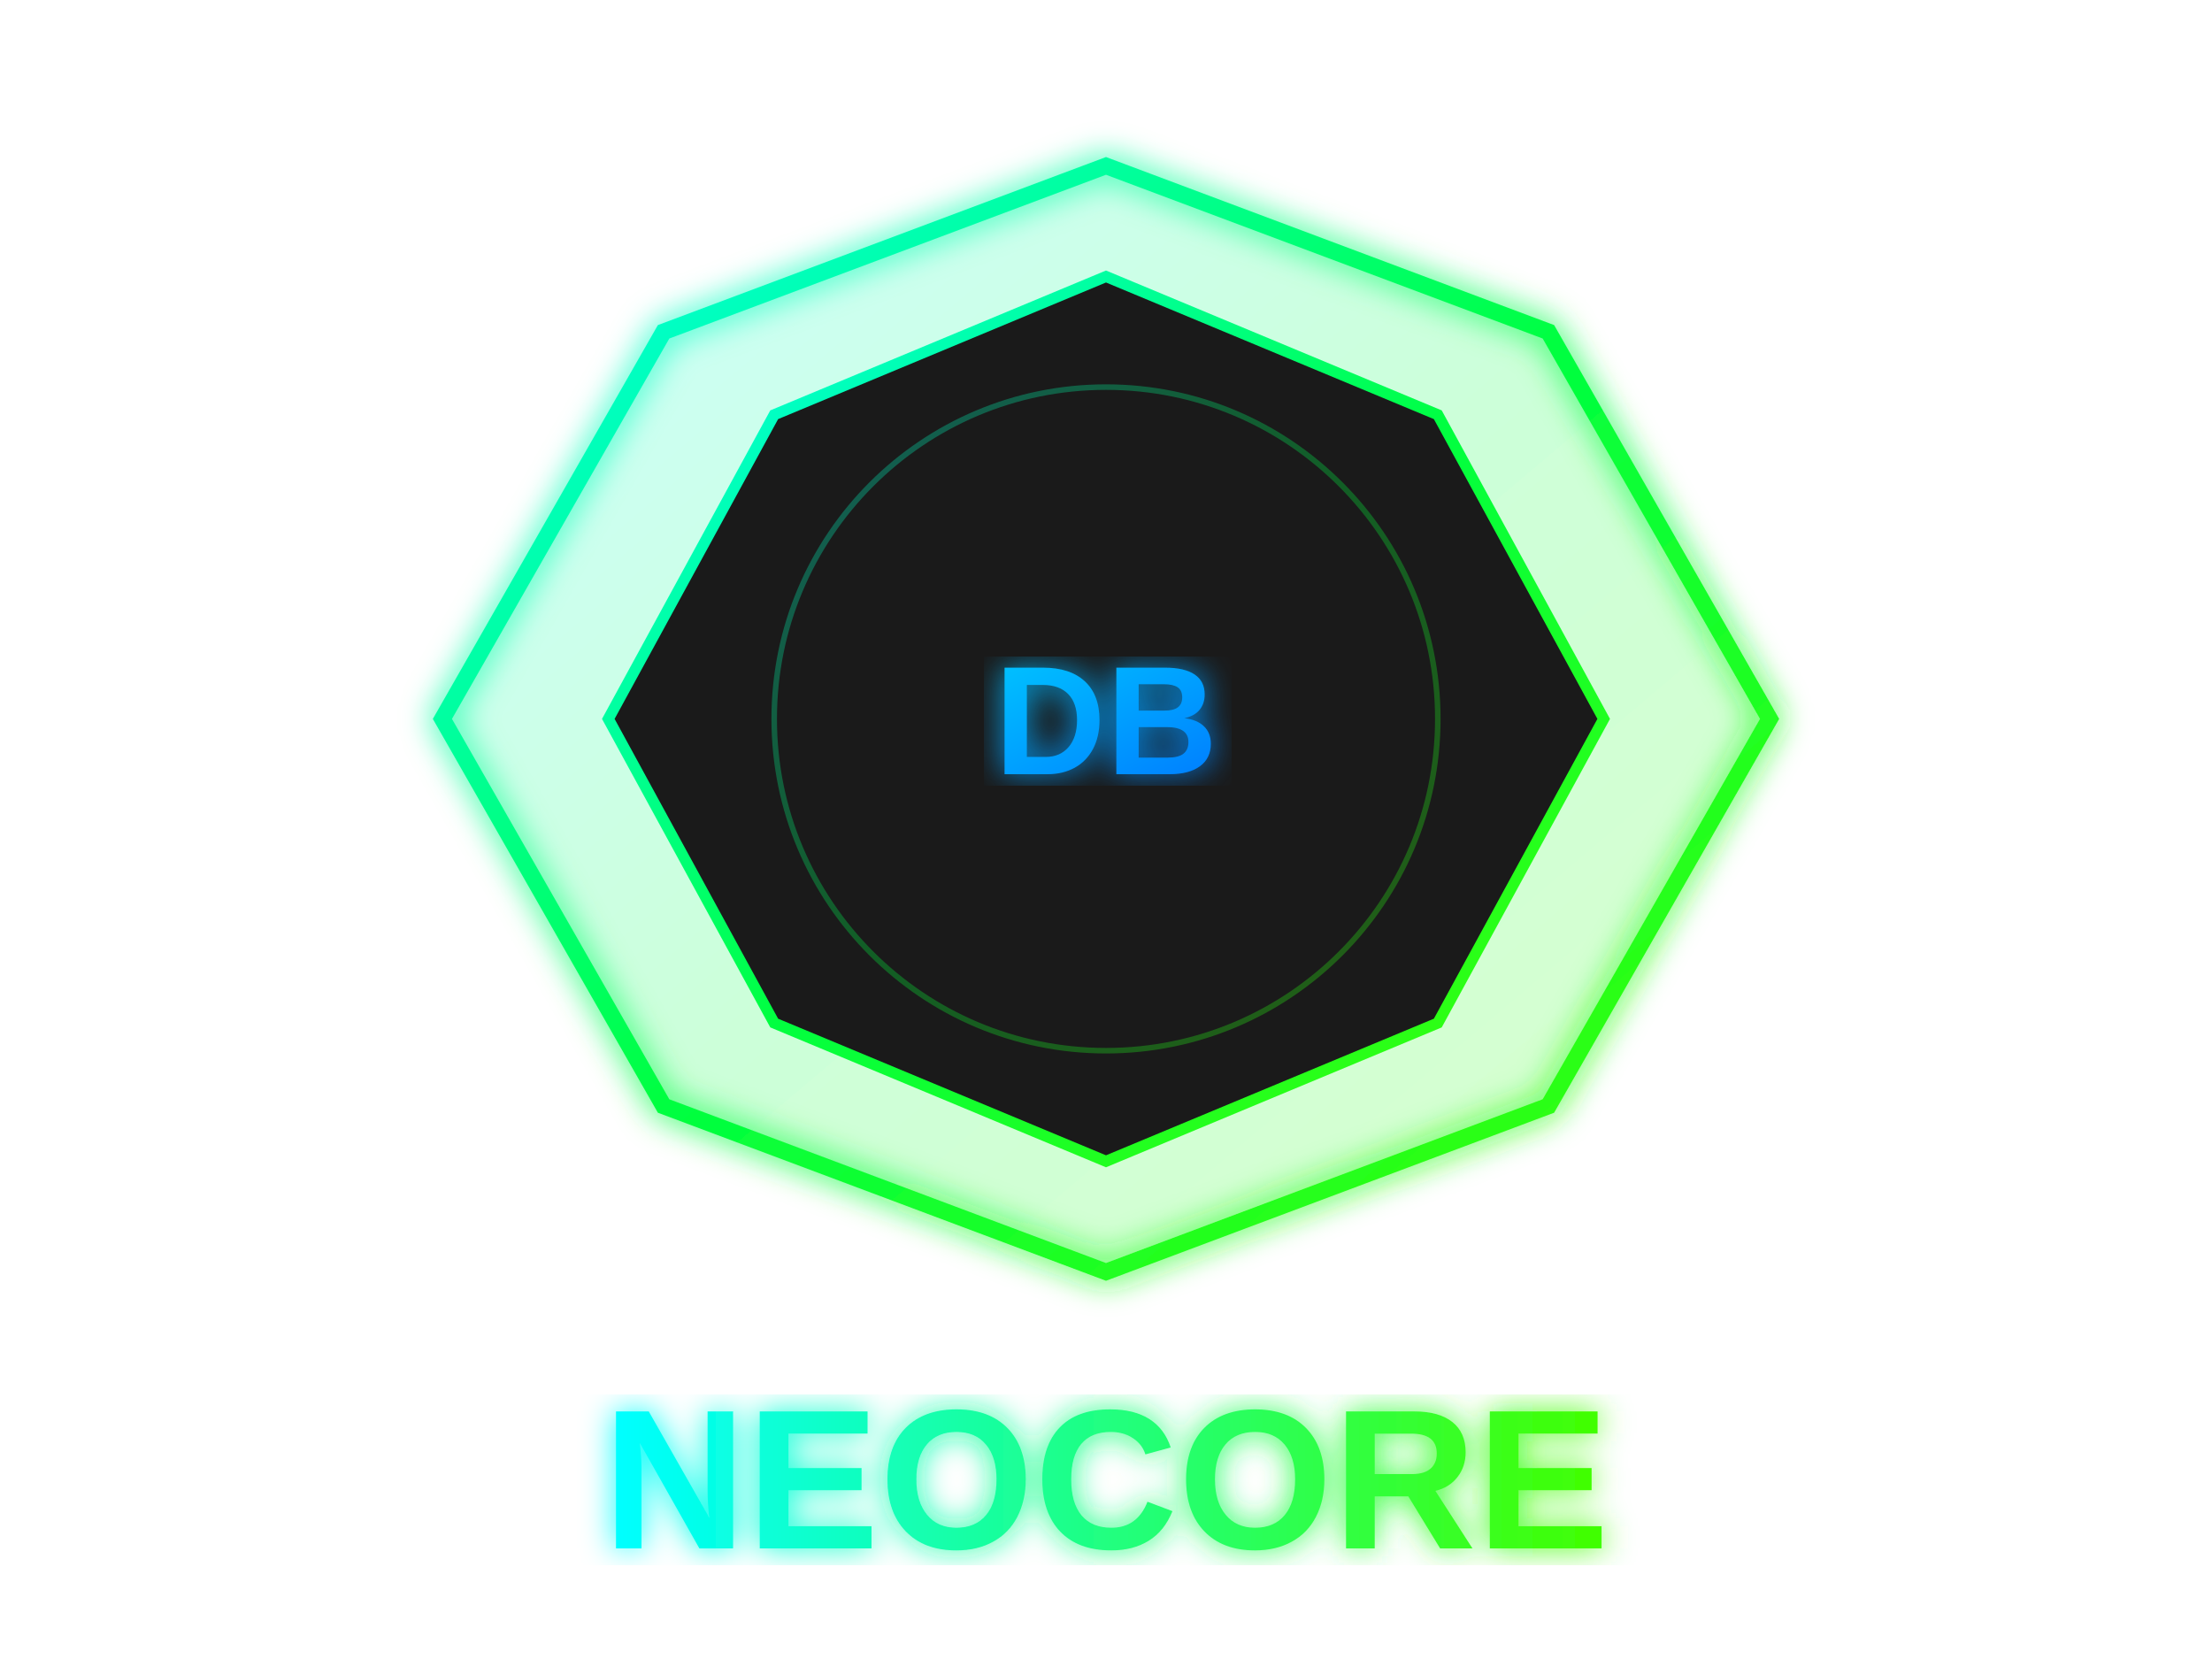
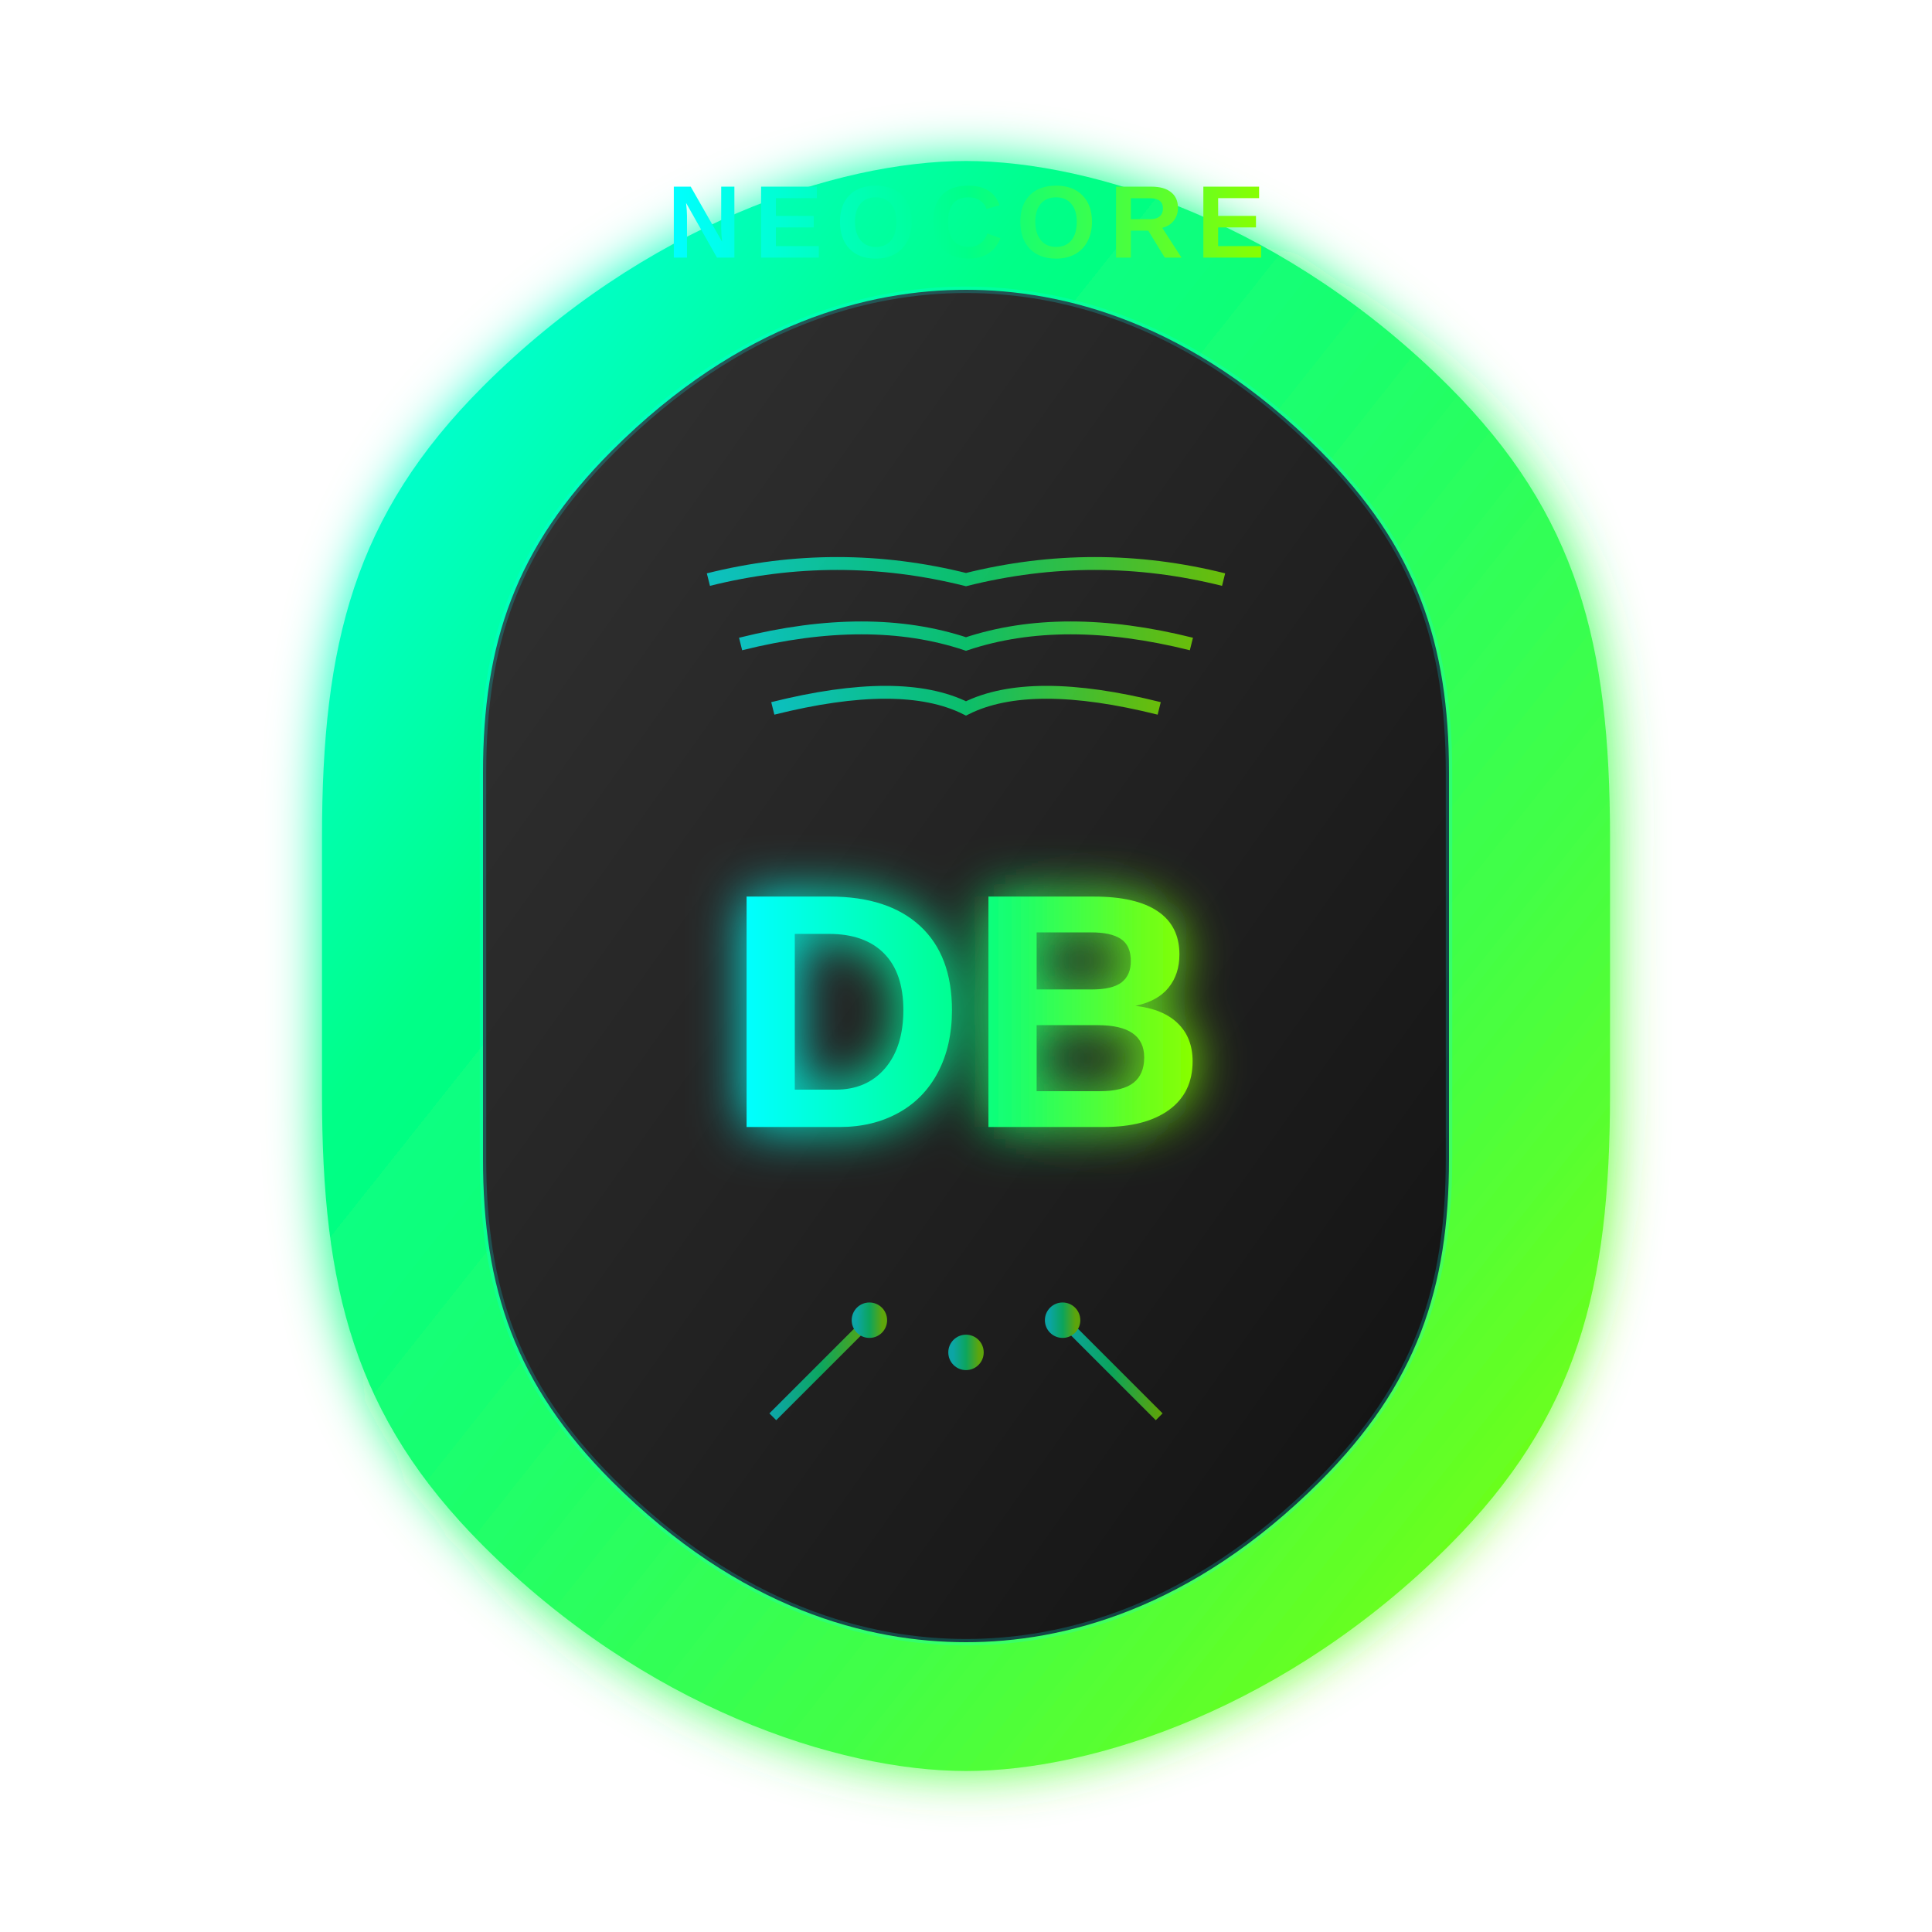
- <svg xmlns="http://www.w3.org/2000/svg" width="400" height="300" viewBox="0 0 400 300">
+ <svg xmlns="http://www.w3.org/2000/svg" width="300" height="300" viewBox="0 0 300 300">
  <defs>
-     <linearGradient id="shieldGradient" x1="0%" y1="0%" x2="100%" y2="100%">
+     <linearGradient id="mainGradient" x1="0%" y1="0%" x2="100%" y2="100%">
      <stop offset="0%" style="stop-color:#00ffff;stop-opacity:1" />
-       <stop offset="50%" style="stop-color:#00ff41;stop-opacity:1" />
-       <stop offset="100%" style="stop-color:#41ff00;stop-opacity:1" />
+       <stop offset="30%" style="stop-color:#00ff88;stop-opacity:1" />
+       <stop offset="70%" style="stop-color:#44ff44;stop-opacity:1" />
+       <stop offset="100%" style="stop-color:#88ff00;stop-opacity:1" />
+     </linearGradient>
+     <linearGradient id="innerGradient" x1="0%" y1="0%" x2="100%" y2="100%">
+       <stop offset="0%" style="stop-color:#333;stop-opacity:1" />
+       <stop offset="100%" style="stop-color:#111;stop-opacity:1" />
    </linearGradient>
    <linearGradient id="textGradient" x1="0%" y1="0%" x2="100%" y2="0%">
      <stop offset="0%" style="stop-color:#00ffff;stop-opacity:1" />
-       <stop offset="100%" style="stop-color:#41ff00;stop-opacity:1" />
+       <stop offset="50%" style="stop-color:#00ff88;stop-opacity:1" />
+       <stop offset="100%" style="stop-color:#88ff00;stop-opacity:1" />
    </linearGradient>
-     <linearGradient id="dbGradient" x1="0%" y1="0%" x2="100%" y2="100%">
-       <stop offset="0%" style="stop-color:#00bfff;stop-opacity:1" />
-       <stop offset="100%" style="stop-color:#0080ff;stop-opacity:1" />
-     </linearGradient>
-     <filter id="glow">
-       <feGaussianBlur stdDeviation="3" result="coloredBlur" />
+     <filter id="glow" x="-50%" y="-50%" width="200%" height="200%">
+       <feGaussianBlur stdDeviation="4" result="coloredBlur" />
      <feMerge>
        <feMergeNode in="coloredBlur" />
        <feMergeNode in="SourceGraphic" />
      </feMerge>
    </filter>
  </defs>
-   <path d="M200 30 L280 60 L320 130 L280 200 L200 230 L120 200 L80 130 L120 60 Z" fill="url(#shieldGradient)" opacity="0.2" filter="url(#glow)" />
-   <path d="M200 30 L280 60 L320 130 L280 200 L200 230 L120 200 L80 130 L120 60 Z" fill="none" stroke="url(#shieldGradient)" stroke-width="3" filter="url(#glow)" />
-   <path d="M200 50 L260 75 L290 130 L260 185 L200 210 L140 185 L110 130 L140 75 Z" fill="#1a1a1a" stroke="url(#shieldGradient)" stroke-width="2" />
-   <g stroke="url(#textGradient)" stroke-width="2" opacity="0.7">
-     <line x1="200" y1="90" x2="200" y2="110" />
-     <line x1="180" y1="100" x2="220" y2="100" />
-     <line x1="200" y1="140" x2="200" y2="160" />
-     <line x1="180" y1="150" x2="220" y2="150" />
-     <line x1="200" y1="170" x2="200" y2="190" />
+   <path d="M 150 25             C 170 25, 200 35, 225 60            C 245 80, 250 100, 250 130            L 250 170            C 250 200, 245 220, 225 240            C 200 265, 170 275, 150 275            C 130 275, 100 265, 75 240            C 55 220, 50 200, 50 170            L 50 130            C 50 100, 55 80, 75 60            C 100 35, 130 25, 150 25 Z" fill="url(#mainGradient)" filter="url(#glow)" />
+   <path d="M 150 45             C 165 45, 185 50, 205 70            C 220 85, 225 100, 225 120            L 225 180            C 225 200, 220 215, 205 230            C 185 250, 165 255, 150 255            C 135 255, 115 250, 95 230            C 80 215, 75 200, 75 180            L 75 120            C 75 100, 80 85, 95 70            C 115 50, 135 45, 150 45 Z" fill="url(#innerGradient)" stroke="rgba(0,255,255,0.2)" stroke-width="1" />
+   <g stroke="url(#textGradient)" stroke-width="2" opacity="0.7" fill="none">
+     <path d="M 110 90 Q 130 85 150 90 Q 170 85 190 90" />
+     <path d="M 115 100 Q 135 95 150 100 Q 165 95 185 100" />
+     <path d="M 120 110 Q 140 105 150 110 Q 160 105 180 110" />
  </g>
-   <text x="200" y="280" font-family="Arial, sans-serif" font-size="36" font-weight="bold" fill="url(#textGradient)" text-anchor="middle" filter="url(#glow)">NEOCORE</text>
-   <text x="200" y="140" font-family="Arial, sans-serif" font-size="28" font-weight="bold" fill="url(#dbGradient)" text-anchor="middle" filter="url(#glow)">DB</text>
-   <circle cx="200" cy="130" r="60" fill="none" stroke="url(#shieldGradient)" stroke-width="1" opacity="0.3" />
+   <text x="150" y="40" font-family="Arial, sans-serif" font-size="16" font-weight="bold" text-anchor="middle" fill="url(#textGradient)" letter-spacing="2px">NEOCORE</text>
+   <text x="150" y="175" font-family="Arial, sans-serif" font-size="52" font-weight="bold" text-anchor="middle" fill="url(#textGradient)" filter="url(#glow)">DB</text>
+   <g stroke="url(#textGradient)" stroke-width="1.5" opacity="0.6">
+     <line x1="120" y1="220" x2="135" y2="205" />
+     <line x1="150" y1="225" x2="150" y2="210" />
+     <line x1="180" y1="220" x2="165" y2="205" />
+     <circle cx="135" cy="205" r="2" fill="url(#textGradient)" />
+     <circle cx="150" cy="210" r="2" fill="url(#textGradient)" />
+     <circle cx="165" cy="205" r="2" fill="url(#textGradient)" />
+   </g>
</svg>
